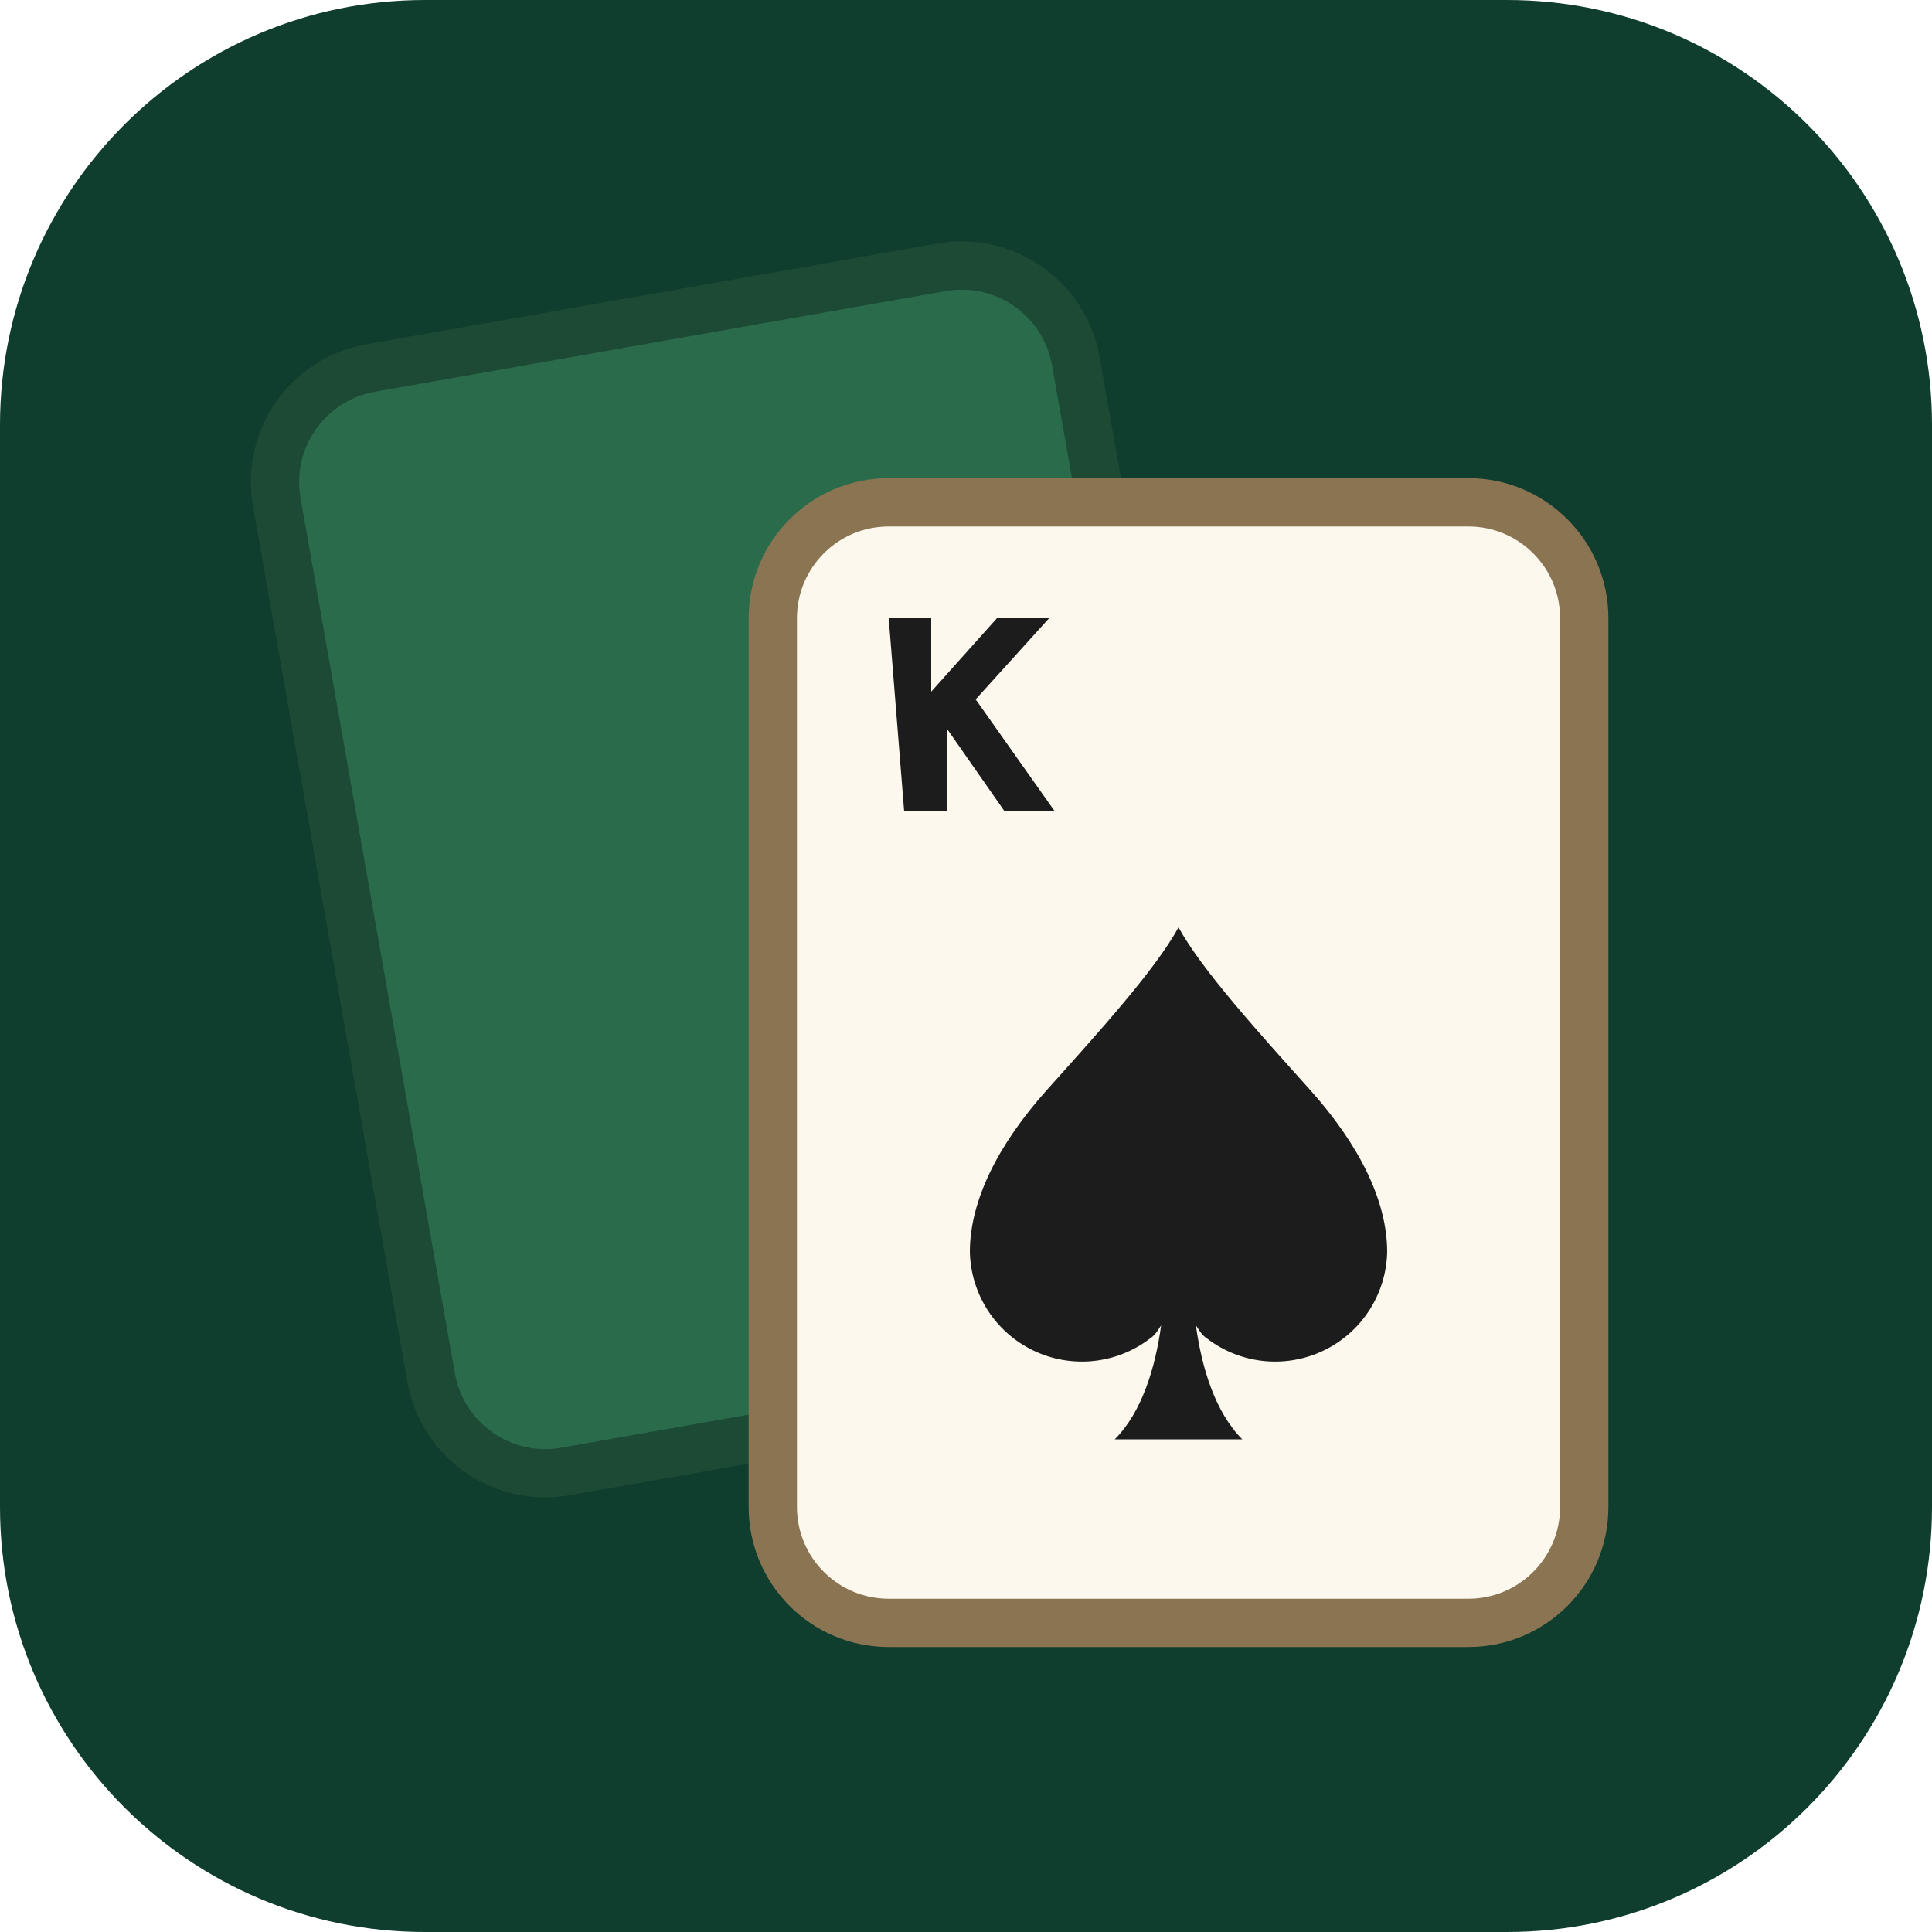
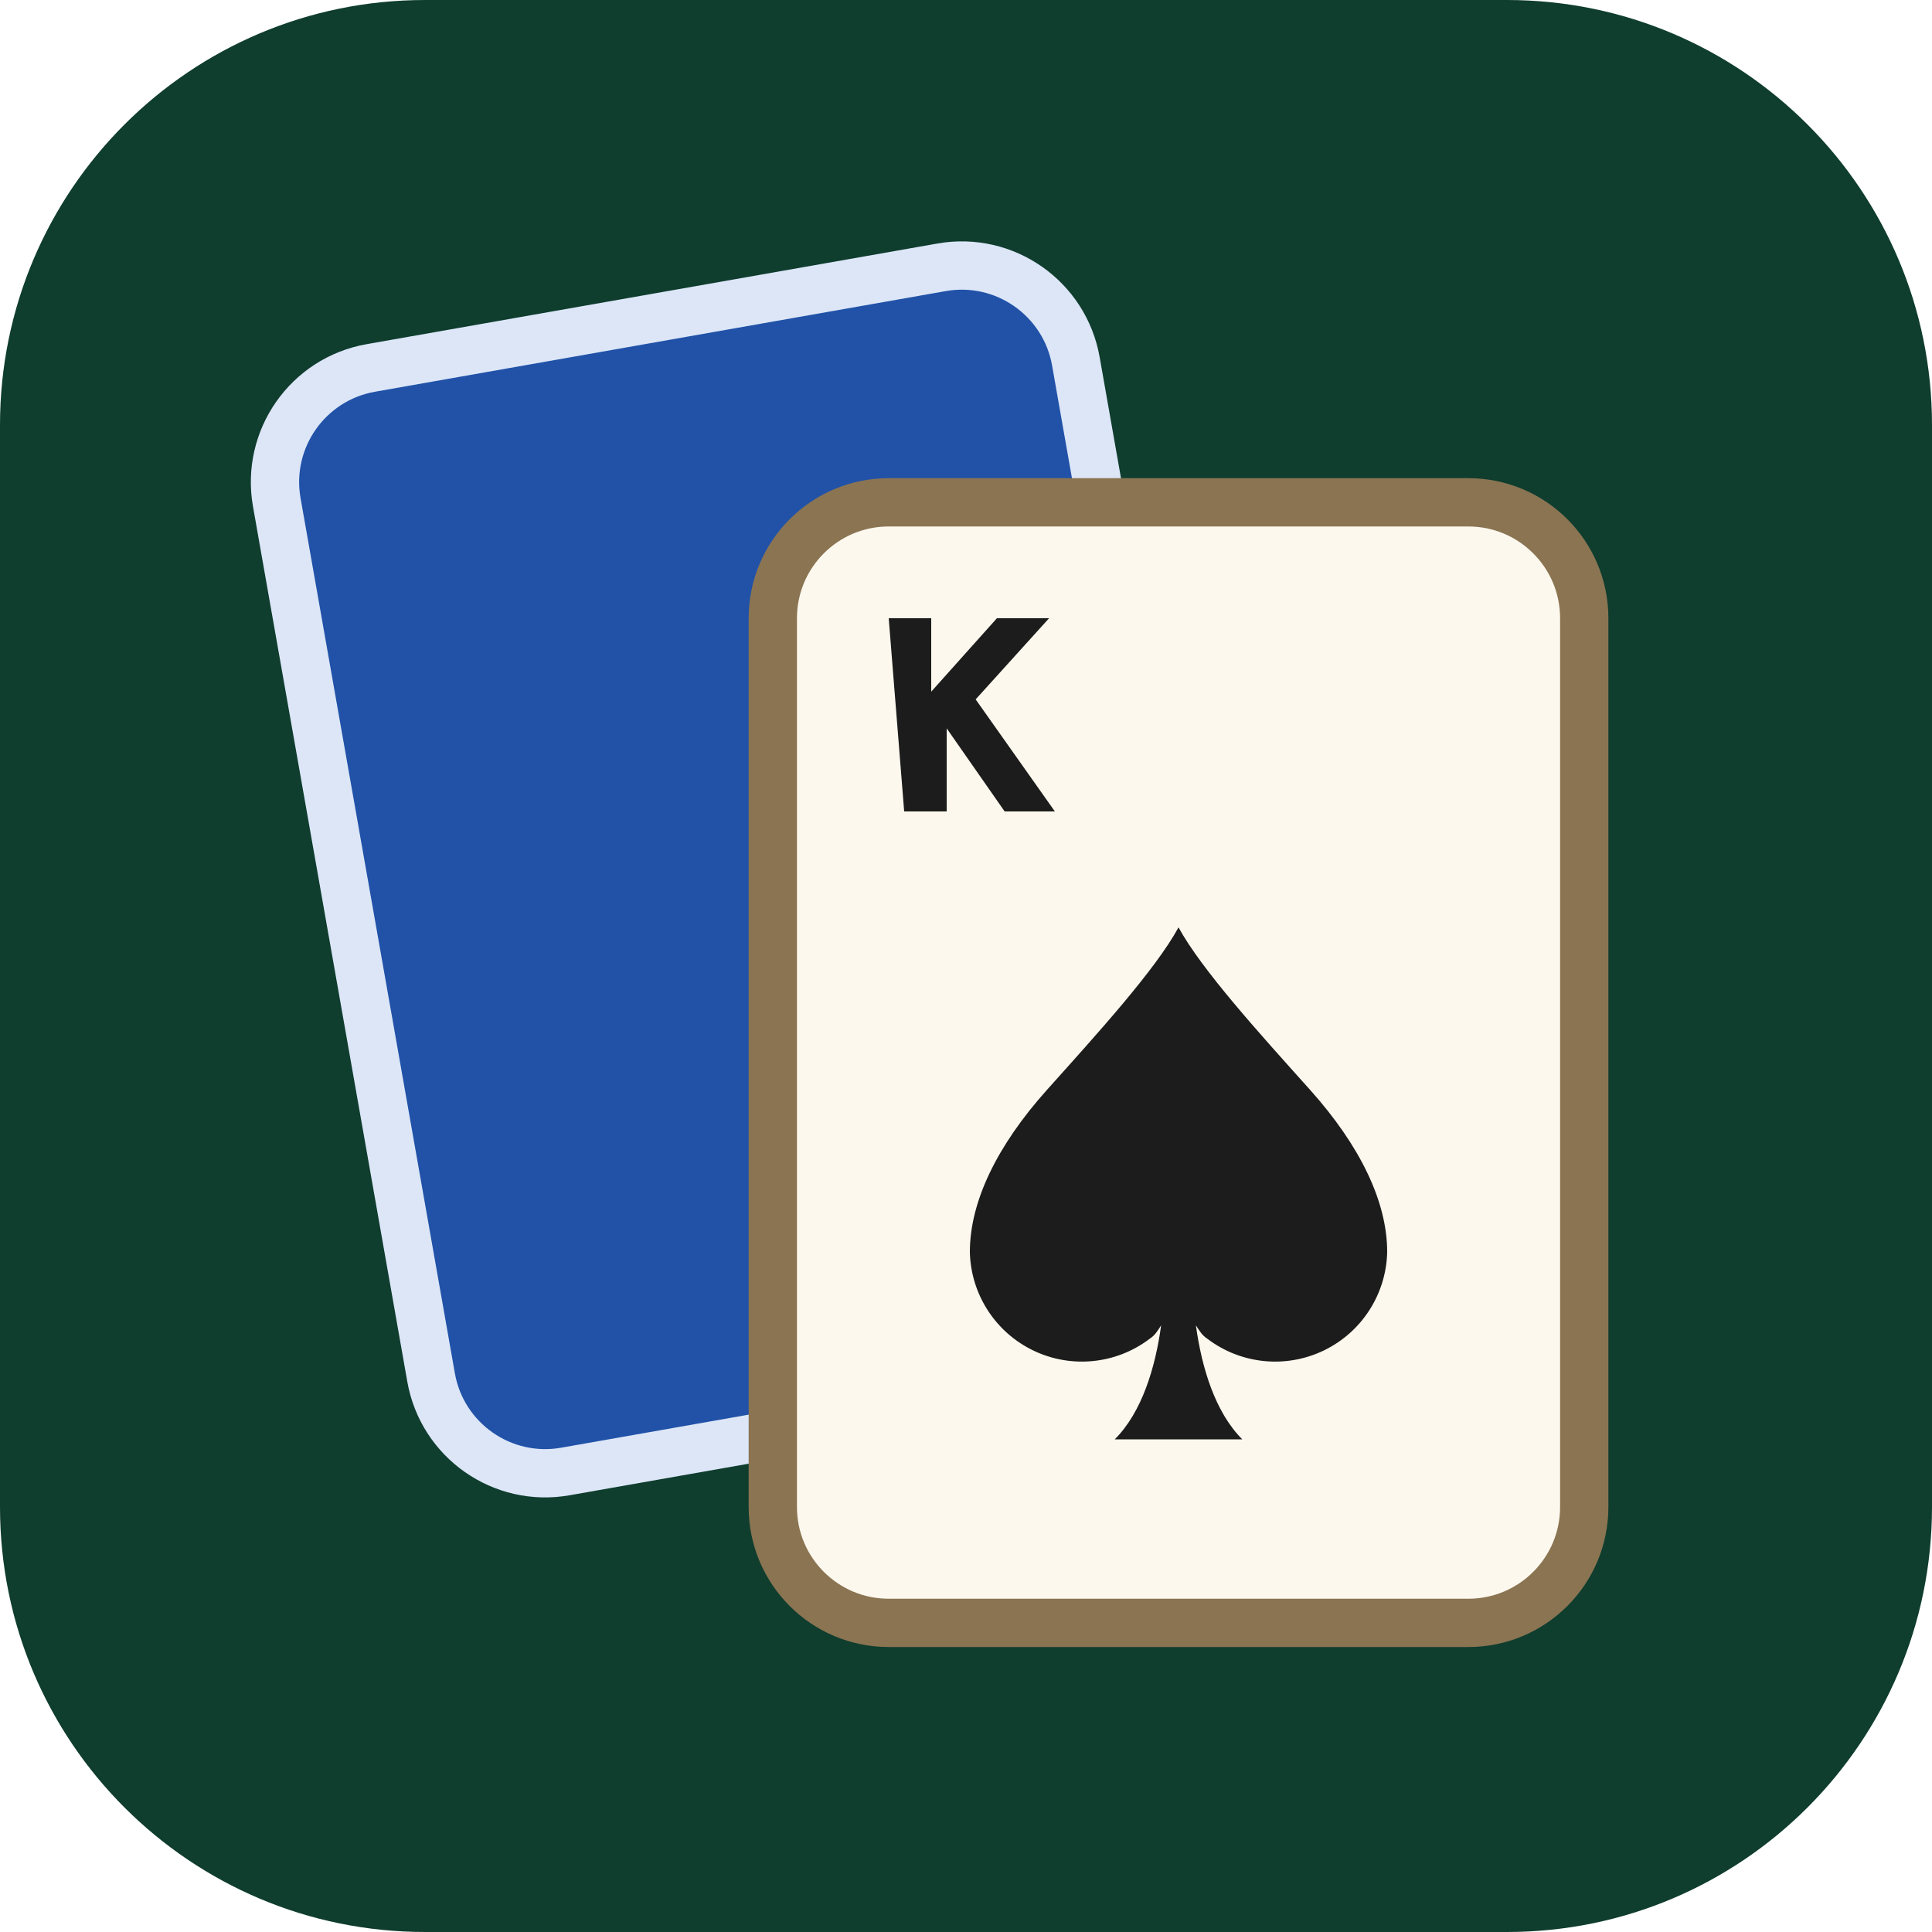
<svg xmlns="http://www.w3.org/2000/svg" viewBox="0 0 100 100">
  <rect width="100" height="100" rx="22" fill="#0f3d2e" />
-   <rect x="18" y="16" width="42" height="58" rx="6" fill="#2a6b4c" stroke="#1c4a34" stroke-width="2.5" transform="rotate(-10 39 45)" />
+   <rect x="18" y="16" width="42" height="58" rx="6" fill="#2152a8" stroke="#dce6f7" stroke-width="2.5" transform="rotate(-10 39 45)" />
  <rect x="40" y="26" width="42" height="58" rx="6" fill="#fdf8ee" stroke="#8a7452" stroke-width="2.5" />
  <path d="M46 32 h2.2 v3.8 l3.4-3.8 h2.7 l-3.8 4.2 4.1 5.8 h-2.6 l-3-4.3 v4.3 h-2.2 z" fill="#1c1c1c" />
  <path d="M61 48 c-1.2 2.2-4.2 5.5-6.8 8.4 c-2.6 2.9-4 5.8-4 8.4 a5.8 5.8 0 0 0 9.3 4.5 c.3-.2.4-.4.6-.7 c-.3 2.2-1 4.5-2.4 5.9 h6.6 c-1.4-1.4-2.1-3.7-2.4-5.9 c.2.3.3.5.6.7 a5.8 5.8 0 0 0 9.3-4.5 c0-2.6-1.4-5.5-4-8.4 c-2.6-2.9-5.6-6.2-6.8-8.4 z" fill="#1c1c1c" />
</svg>
